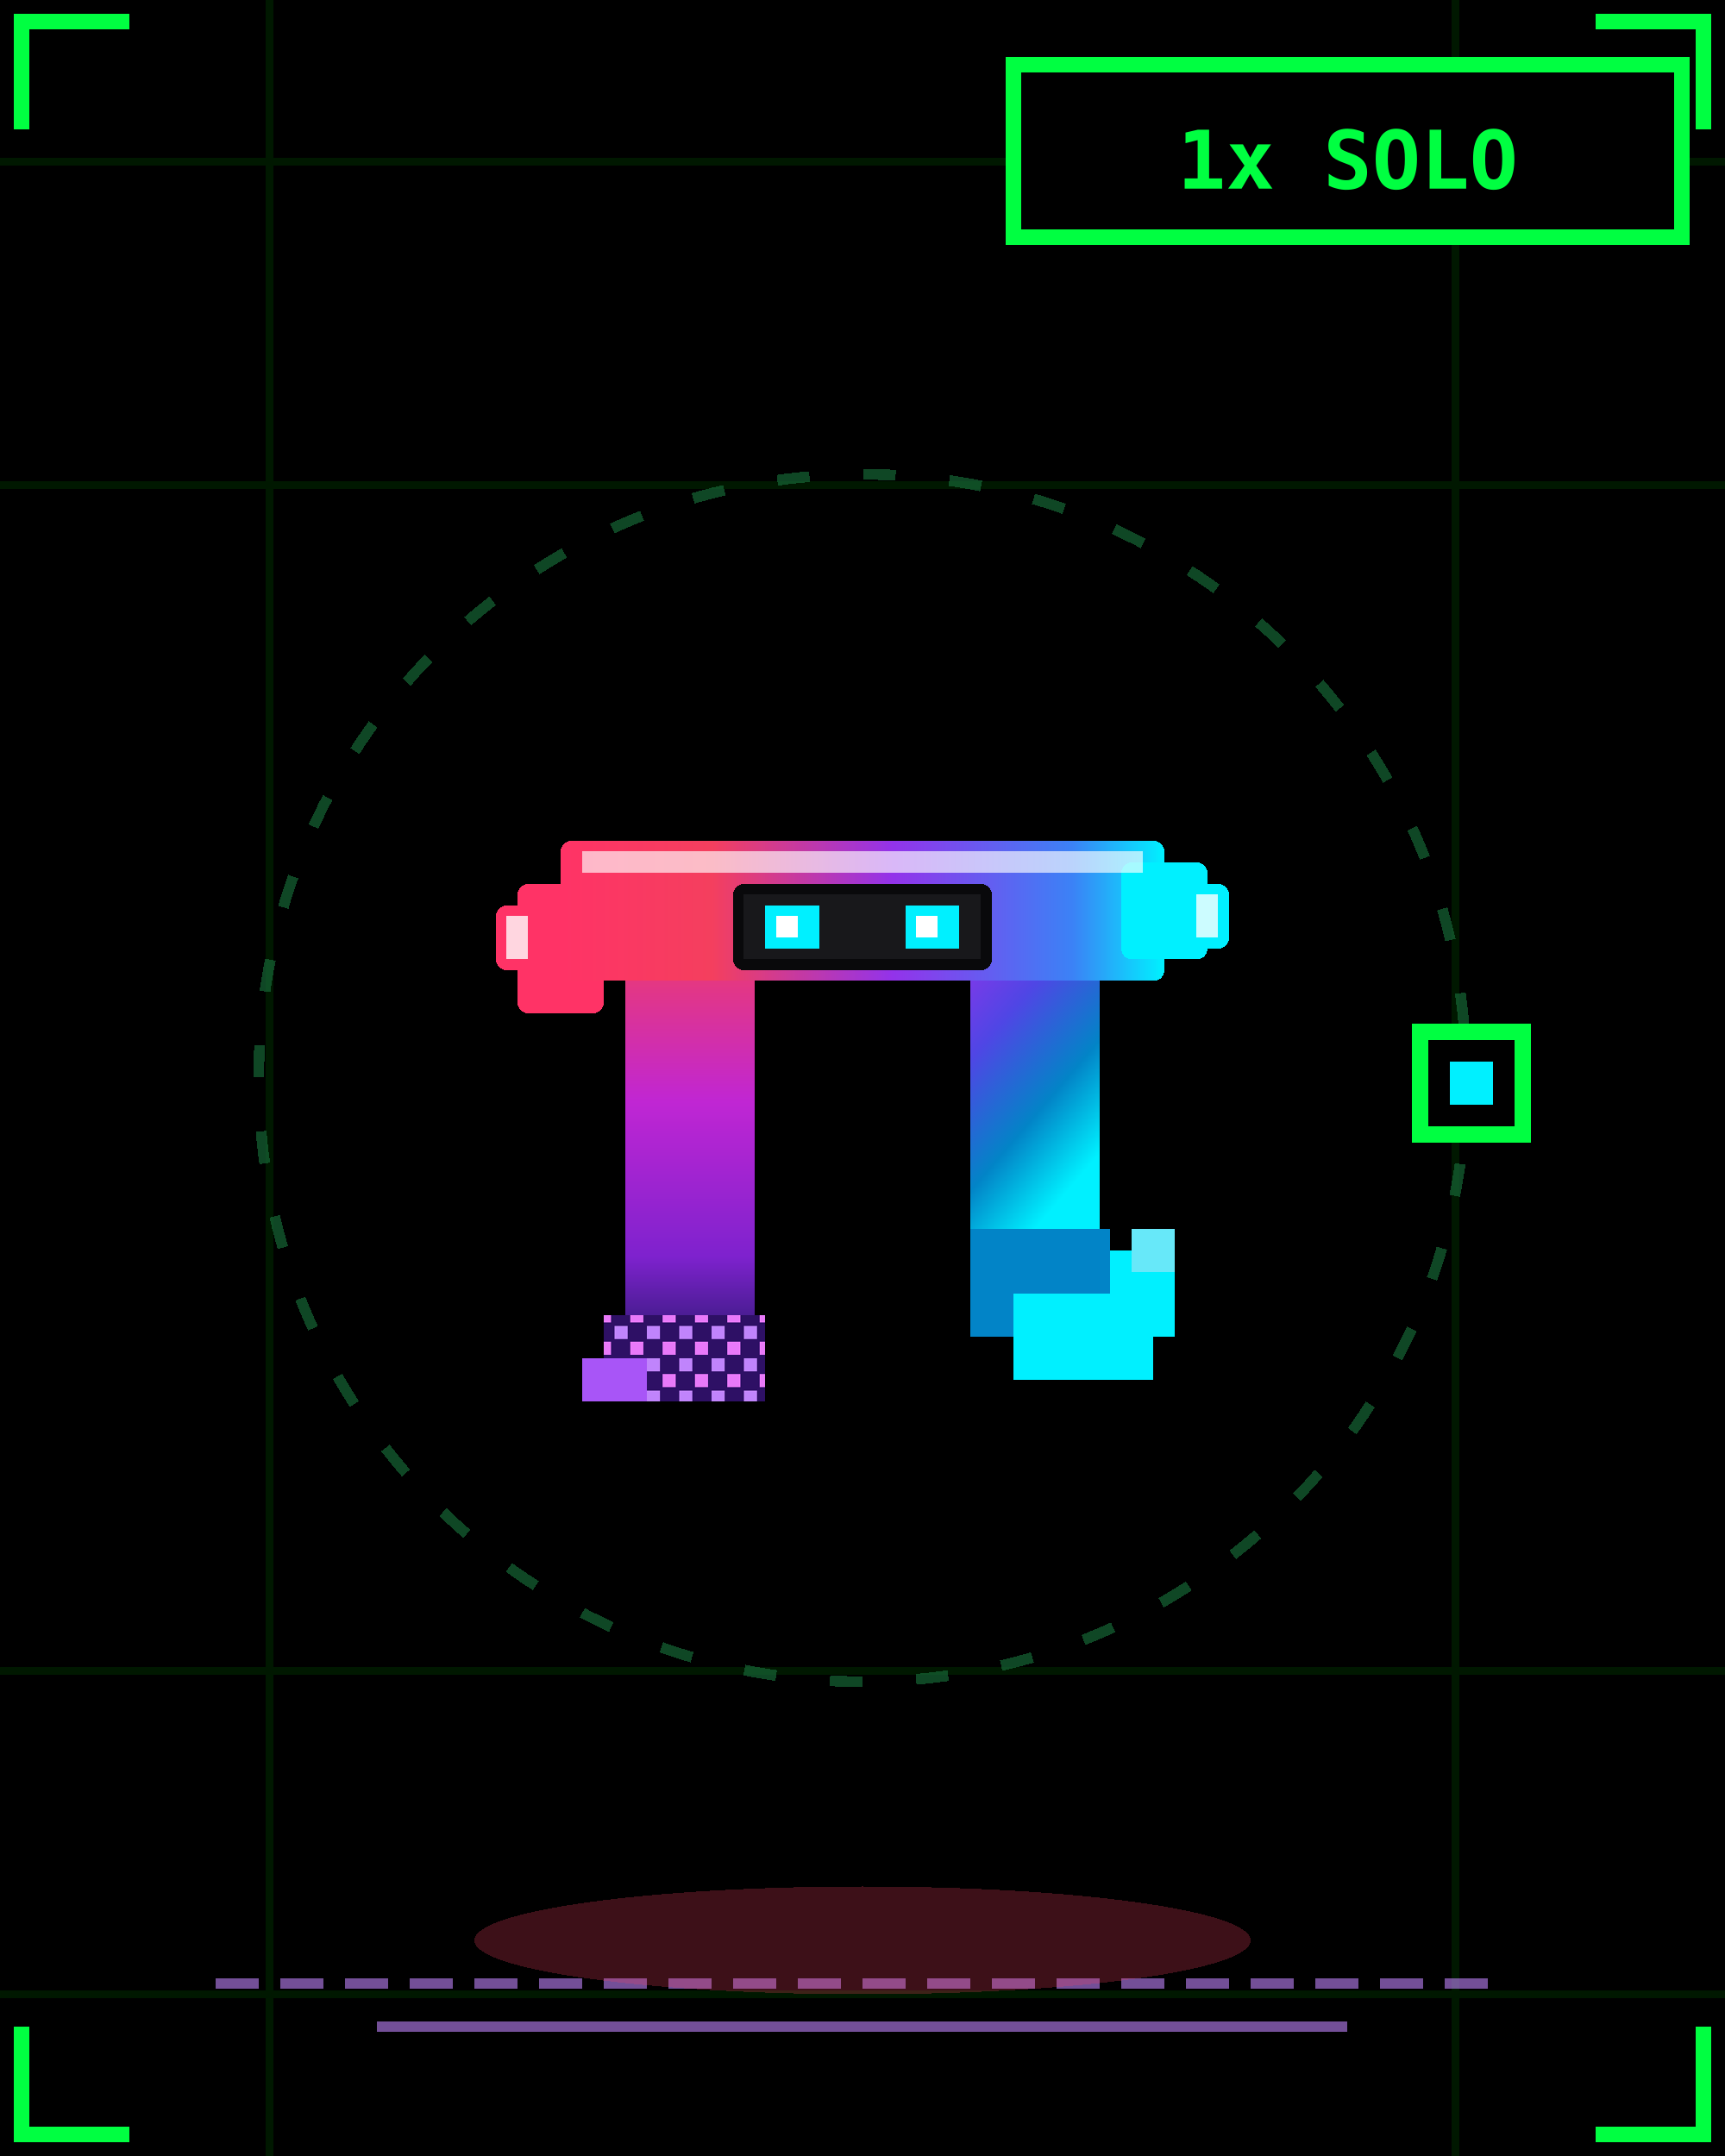
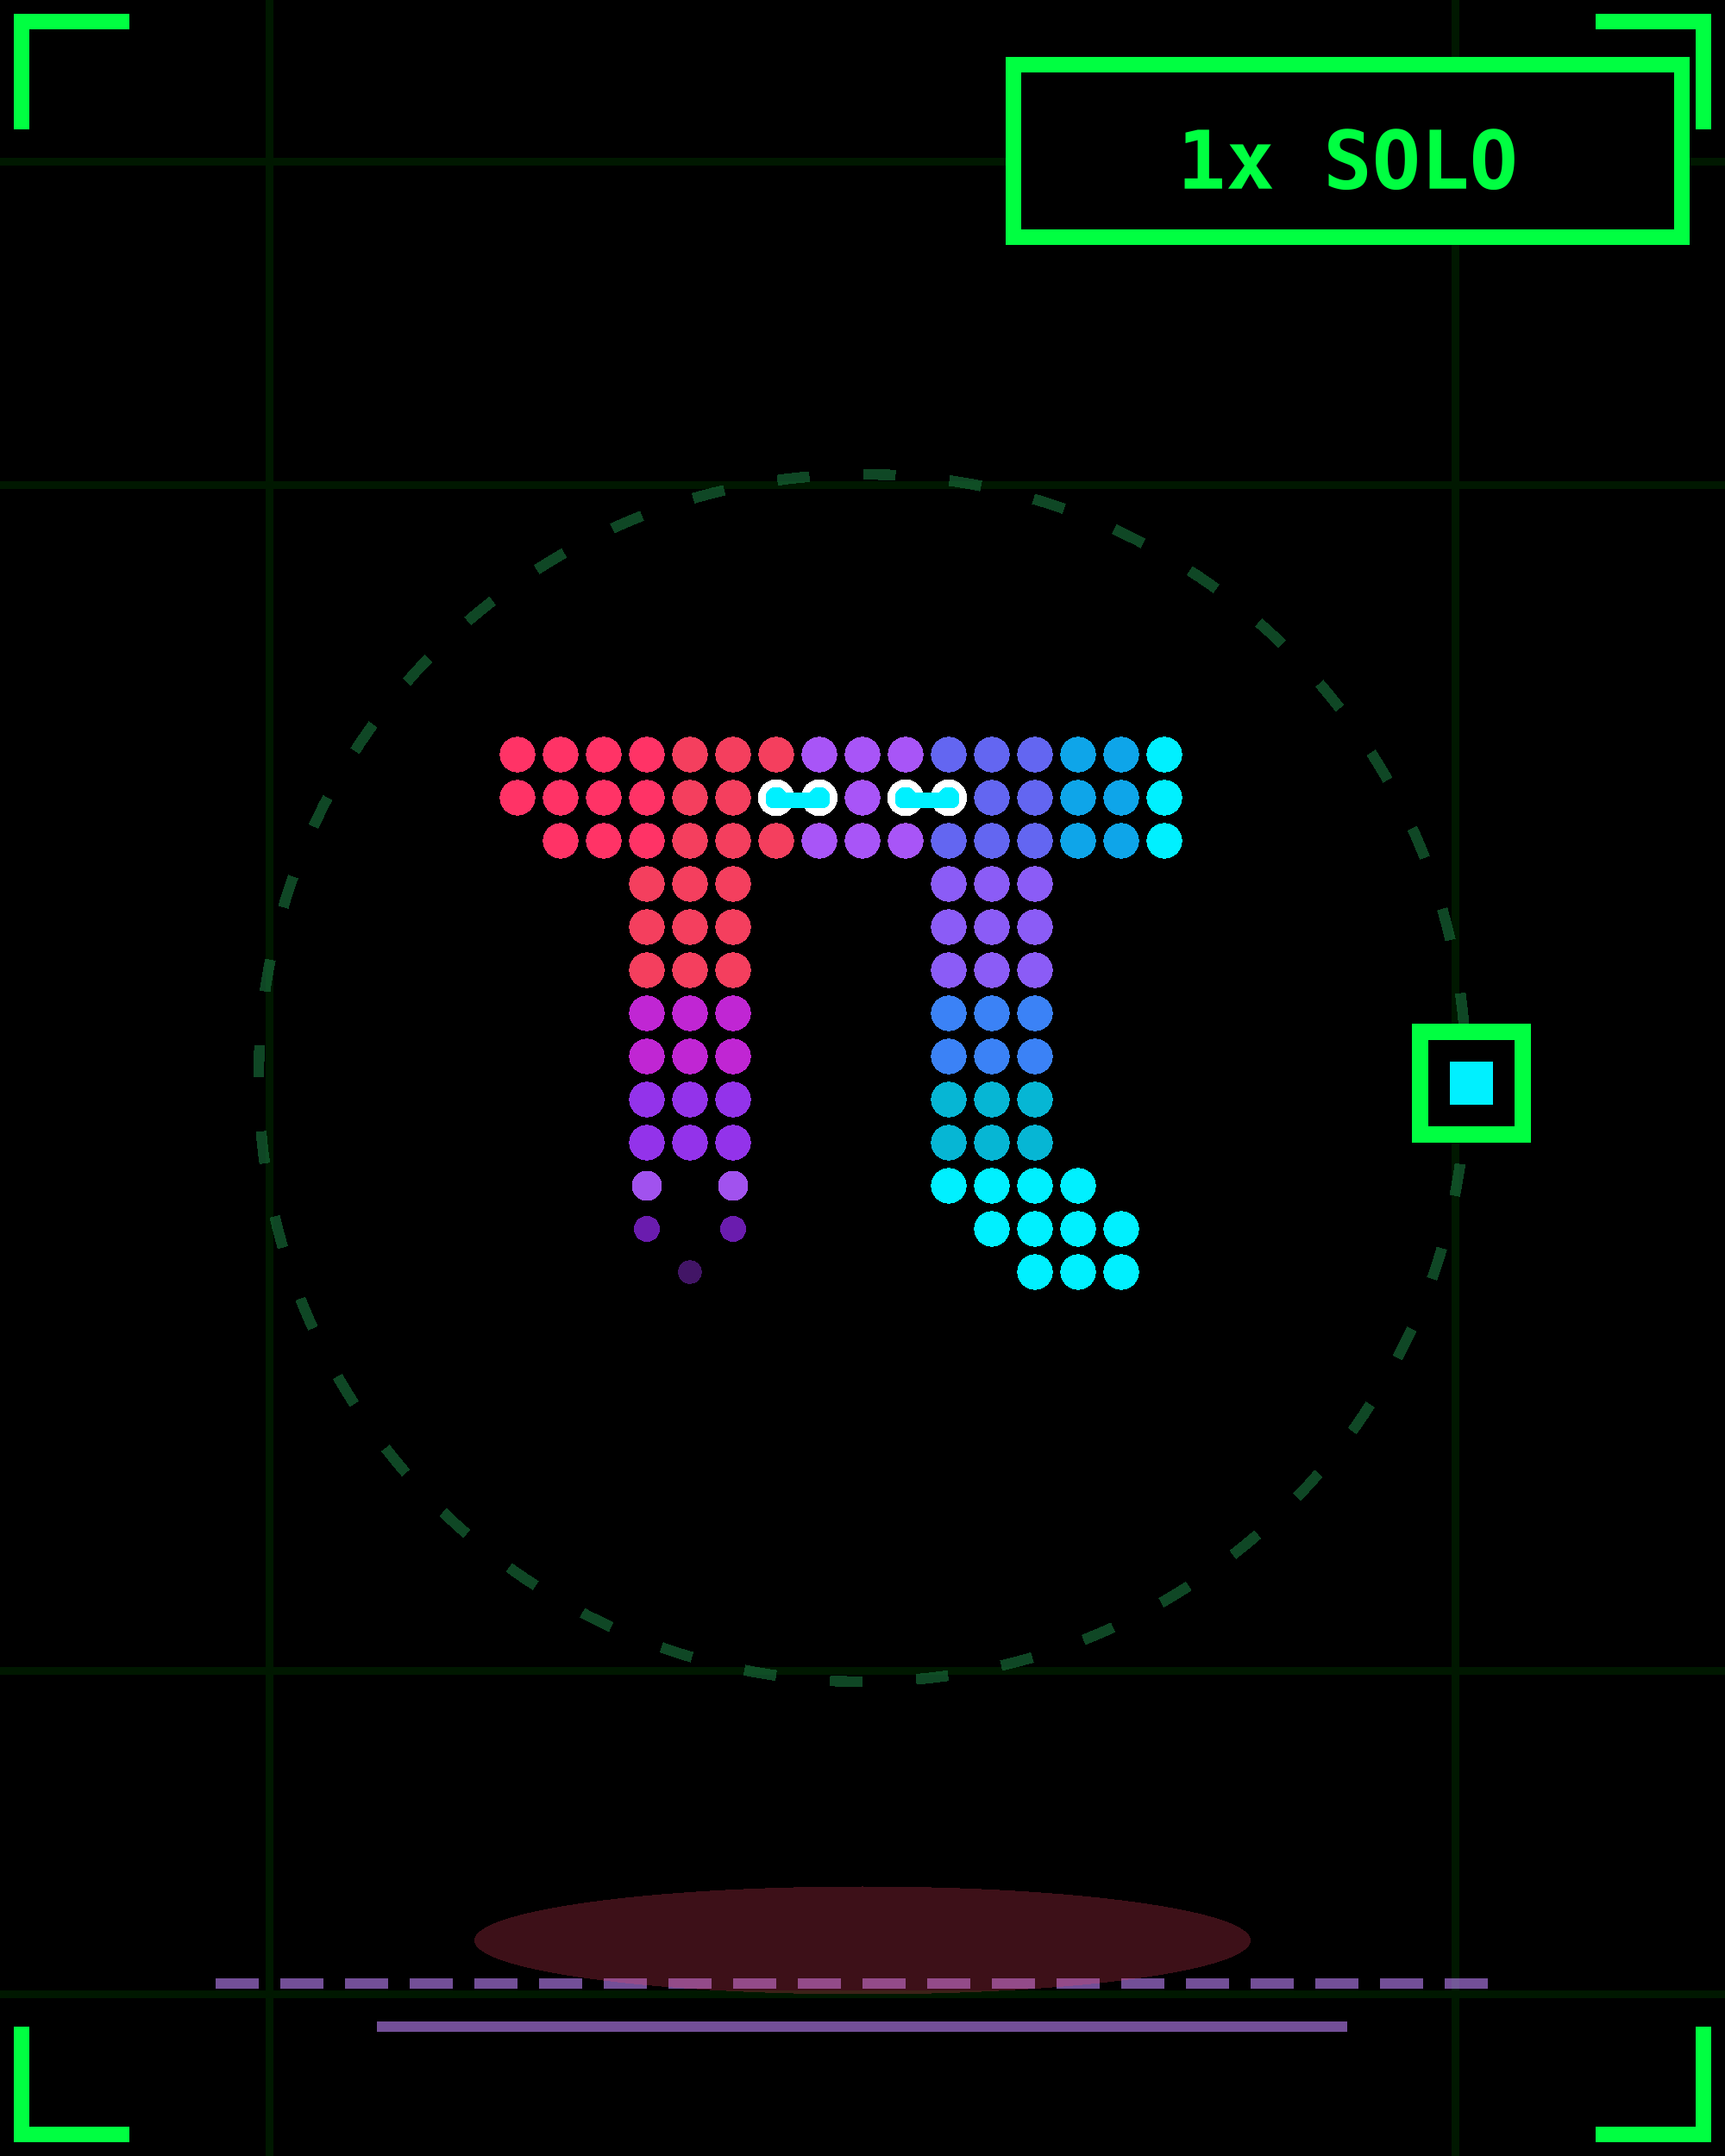
<svg xmlns="http://www.w3.org/2000/svg" viewBox="0 0 160 200" width="100%" height="100%" preserveAspectRatio="none" shape-rendering="crispEdges">
  <defs>
    <linearGradient id="piCrossbarGrad" x1="0%" y1="0%" x2="100%" y2="0%">
      <stop offset="0%" stop-color="#ff3366" />
      <stop offset="25%" stop-color="#f43f5e" />
      <stop offset="55%" stop-color="#9333ea" />
      <stop offset="85%" stop-color="#3b82f6" />
      <stop offset="100%" stop-color="#00f0ff" />
    </linearGradient>
    <linearGradient id="piLeftLegGrad" x1="0%" y1="0%" x2="0%" y2="100%">
      <stop offset="0%" stop-color="#f43f5e" />
      <stop offset="45%" stop-color="#c026d3" />
      <stop offset="85%" stop-color="#7e22ce" />
      <stop offset="100%" stop-color="#4c1d95" />
    </linearGradient>
    <linearGradient id="piRightLegGrad" x1="0%" y1="0%" x2="50%" y2="100%">
      <stop offset="0%" stop-color="#9333ea" />
      <stop offset="35%" stop-color="#4f46e5" />
      <stop offset="70%" stop-color="#0284c7" />
      <stop offset="100%" stop-color="#00f0ff" />
    </linearGradient>
    <pattern id="piHalftone" x="0" y="0" width="3" height="3" patternUnits="userSpaceOnUse">
      <rect width="3" height="3" fill="#2e1065" />
      <rect x="0" y="0" width="1.2" height="1.2" fill="#c084fc" />
      <rect x="1.5" y="1.5" width="1.2" height="1.2" fill="#e879f9" />
    </pattern>
  </defs>
  <style>
    @keyframes soloOrbit { 0% { transform: rotate(0deg); } 100% { transform: rotate(360deg); } }
    @keyframes levitateCenter { 0%, 100% { transform: translateY(0px); } 50% { transform: translateY(-4px); } }
    .ring-solo { animation: soloOrbit 8s steps(8) infinite; transform-origin: 80px 100px; }
    .pip-commander { animation: levitateCenter 1.8s steps(2) infinite; transform-origin: 80px 100px; }
  </style>
  <rect width="160" height="200" fill="#000000" />
  <g stroke="#003b00" stroke-width="0.75" opacity="0.4">
    <line x1="0" y1="15" x2="160" y2="15" />
    <line x1="0" y1="45" x2="160" y2="45" />
    <line x1="0" y1="155" x2="160" y2="155" />
    <line x1="0" y1="185" x2="160" y2="185" />
    <line x1="25" y1="0" x2="25" y2="200" />
    <line x1="135" y1="0" x2="135" y2="200" />
  </g>
  <g stroke="#00ff41" stroke-width="1.5" fill="none">
    <path d="M2,12 L2,2 L12,2" />
    <path d="M158,12 L158,2 L148,2" />
    <path d="M2,188 L2,198 L12,198" />
    <path d="M158,188 L158,198 L148,198" />
  </g>
  <g transform="translate(94, 6)">
    <rect width="62" height="16" fill="#000000" stroke="#00ff41" stroke-width="1.5" />
    <text x="31" y="11.5" font-family="'Fira Code', monospace" font-size="7.5" font-weight="900" fill="#00ff41" text-anchor="middle">1x SOLO</text>
  </g>
  <g opacity="0.6" stroke="#c084fc" stroke-width="1">
    <line x1="20" y1="184" x2="140" y2="184" stroke-dasharray="4,2" />
    <line x1="35" y1="188" x2="125" y2="188" />
  </g>
  <ellipse cx="80" cy="180" rx="36" ry="5" fill="#f43f5e" opacity="0.25" />
  <g class="ring-solo">
    <circle cx="80" cy="100" r="56" fill="none" stroke="#166534" stroke-width="1" stroke-dasharray="3,5" opacity="0.7" />
    <g transform="translate(131, 95)">
      <rect width="11" height="11" fill="#00ff41" />
      <rect x="1.5" y="1.5" width="8" height="8" fill="#000" />
      <rect x="3.5" y="3.5" width="4" height="4" fill="#00f0ff" />
    </g>
  </g>
  <g class="pip-commander">
-     <rect x="58" y="86" width="12" height="36" fill="url(#piLeftLegGrad)" />
-     <rect x="56" y="122" width="15" height="8" fill="url(#piHalftone)" />
-     <rect x="54" y="126" width="6" height="4" fill="#a855f7" />
-     <rect x="90" y="86" width="12" height="28" fill="url(#piRightLegGrad)" />
-     <rect x="90" y="114" width="13" height="10" fill="#0284c7" />
-     <rect x="94" y="120" width="13" height="8" fill="#00f0ff" />
-     <rect x="103" y="116" width="6" height="8" fill="#00f0ff" />
-     <rect x="105" y="114" width="4" height="4" fill="#67e8f9" />
-     <rect x="48" y="82" width="8" height="12" fill="#ff3366" rx="1" />
-     <rect x="52" y="78" width="56" height="13" fill="url(#piCrossbarGrad)" rx="1" />
-     <rect x="104" y="80" width="8" height="9" fill="#00f0ff" rx="1" />
-     <rect x="54" y="79" width="52" height="2" fill="#ffffff" opacity="0.65" />
-     <rect x="68" y="82" width="24" height="8" fill="#09090b" rx="1" />
-     <rect x="69" y="83" width="22" height="6" fill="#18181b" />
-     <rect x="71" y="84" width="5" height="4" fill="#00f0ff" />
-     <rect x="72" y="85" width="2" height="2" fill="#ffffff" />
-     <rect x="84" y="84" width="5" height="4" fill="#00f0ff" />
-     <rect x="85" y="85" width="2" height="2" fill="#ffffff" />
-     <rect x="46" y="84" width="4" height="6" fill="#ff3366" rx="1" />
-     <rect x="47" y="85" width="2" height="4" fill="#ffffff" opacity="0.8" />
-     <rect x="110" y="82" width="4" height="6" fill="#00f0ff" rx="1" />
-     <rect x="111" y="83" width="2" height="4" fill="#ffffff" opacity="0.8" />
+     <g class="eye-open">
+       <circle cx="48" cy="70" r="1.65" fill="#ff3366" />
+       <circle cx="48" cy="74" r="1.65" fill="#ff3366" />
+       <circle cx="52" cy="70" r="1.65" fill="#ff3366" />
+       <circle cx="52" cy="74" r="1.65" fill="#ff3366" />
+       <circle cx="52" cy="78" r="1.65" fill="#ff3366" />
+       <circle cx="56" cy="70" r="1.65" fill="#ff3366" />
+       <circle cx="56" cy="74" r="1.65" fill="#ff3366" />
+       <circle cx="56" cy="78" r="1.65" fill="#ff3366" />
+       <circle cx="60" cy="70" r="1.65" fill="#ff3366" />
+       <circle cx="60" cy="74" r="1.65" fill="#ff3366" />
+       <circle cx="60" cy="78" r="1.65" fill="#ff3366" />
+       <circle cx="64" cy="70" r="1.65" fill="#f43f5e" />
+       <circle cx="64" cy="74" r="1.65" fill="#f43f5e" />
+       <circle cx="64" cy="78" r="1.65" fill="#f43f5e" />
+       <circle cx="68" cy="70" r="1.65" fill="#f43f5e" />
+       <circle cx="68" cy="74" r="1.65" fill="#f43f5e" />
+       <circle cx="68" cy="78" r="1.65" fill="#f43f5e" />
+       <circle cx="72" cy="70" r="1.65" fill="#f43f5e" />
+       <circle cx="72" cy="78" r="1.65" fill="#f43f5e" />
+       <circle cx="76" cy="70" r="1.65" fill="#a855f7" />
+       <circle cx="76" cy="78" r="1.65" fill="#a855f7" />
+       <circle cx="80" cy="70" r="1.65" fill="#a855f7" />
+       <circle cx="80" cy="74" r="1.65" fill="#a855f7" />
+       <circle cx="80" cy="78" r="1.65" fill="#a855f7" />
+       <circle cx="84" cy="70" r="1.65" fill="#a855f7" />
+       <circle cx="84" cy="78" r="1.65" fill="#a855f7" />
+       <circle cx="88" cy="70" r="1.65" fill="#6366f1" />
+       <circle cx="88" cy="78" r="1.65" fill="#6366f1" />
+       <circle cx="92" cy="70" r="1.65" fill="#6366f1" />
+       <circle cx="92" cy="74" r="1.65" fill="#6366f1" />
+       <circle cx="92" cy="78" r="1.65" fill="#6366f1" />
+       <circle cx="96" cy="70" r="1.65" fill="#6366f1" />
+       <circle cx="96" cy="74" r="1.65" fill="#6366f1" />
+       <circle cx="96" cy="78" r="1.65" fill="#6366f1" />
+       <circle cx="100" cy="70" r="1.65" fill="#0ea5e9" />
+       <circle cx="100" cy="74" r="1.65" fill="#0ea5e9" />
+       <circle cx="100" cy="78" r="1.65" fill="#0ea5e9" />
+       <circle cx="104" cy="70" r="1.65" fill="#0ea5e9" />
+       <circle cx="104" cy="74" r="1.65" fill="#0ea5e9" />
+       <circle cx="104" cy="78" r="1.65" fill="#0ea5e9" />
+       <circle cx="108" cy="70" r="1.65" fill="#00f0ff" />
+       <circle cx="108" cy="74" r="1.65" fill="#00f0ff" />
+       <circle cx="108" cy="78" r="1.65" fill="#00f0ff" />
+       <circle cx="60" cy="82" r="1.65" fill="#f43f5e" />
+       <circle cx="64" cy="82" r="1.65" fill="#f43f5e" />
+       <circle cx="68" cy="82" r="1.65" fill="#f43f5e" />
+       <circle cx="60" cy="86" r="1.65" fill="#f43f5e" />
+       <circle cx="64" cy="86" r="1.65" fill="#f43f5e" />
+       <circle cx="68" cy="86" r="1.65" fill="#f43f5e" />
+       <circle cx="60" cy="90" r="1.65" fill="#f43f5e" />
+       <circle cx="64" cy="90" r="1.65" fill="#f43f5e" />
+       <circle cx="68" cy="90" r="1.65" fill="#f43f5e" />
+       <circle cx="60" cy="94" r="1.65" fill="#c026d3" />
+       <circle cx="64" cy="94" r="1.65" fill="#c026d3" />
+       <circle cx="68" cy="94" r="1.65" fill="#c026d3" />
+       <circle cx="60" cy="98" r="1.65" fill="#c026d3" />
+       <circle cx="64" cy="98" r="1.65" fill="#c026d3" />
+       <circle cx="68" cy="98" r="1.65" fill="#c026d3" />
+       <circle cx="60" cy="102" r="1.65" fill="#9333ea" />
+       <circle cx="64" cy="102" r="1.65" fill="#9333ea" />
+       <circle cx="68" cy="102" r="1.65" fill="#9333ea" />
+       <circle cx="60" cy="106" r="1.65" fill="#9333ea" />
+       <circle cx="64" cy="106" r="1.65" fill="#9333ea" />
+       <circle cx="68" cy="106" r="1.65" fill="#9333ea" />
+       <circle cx="60" cy="110" r="1.4" fill="#a855f7" opacity="0.8" />
+       <circle cx="68" cy="110" r="1.4" fill="#a855f7" opacity="0.8" />
+       <circle cx="60" cy="114" r="1.2" fill="#7e22ce" opacity="0.6" />
+       <circle cx="68" cy="114" r="1.2" fill="#7e22ce" opacity="0.6" />
+       <circle cx="64" cy="118" r="1.1" fill="#581c87" opacity="0.5" />
+       <circle cx="88" cy="82" r="1.65" fill="#8b5cf6" />
+       <circle cx="92" cy="82" r="1.65" fill="#8b5cf6" />
+       <circle cx="96" cy="82" r="1.65" fill="#8b5cf6" />
+       <circle cx="88" cy="86" r="1.65" fill="#8b5cf6" />
+       <circle cx="92" cy="86" r="1.65" fill="#8b5cf6" />
+       <circle cx="96" cy="86" r="1.65" fill="#8b5cf6" />
+       <circle cx="88" cy="90" r="1.65" fill="#8b5cf6" />
+       <circle cx="92" cy="90" r="1.65" fill="#8b5cf6" />
+       <circle cx="96" cy="90" r="1.65" fill="#8b5cf6" />
+       <circle cx="88" cy="94" r="1.65" fill="#3b82f6" />
+       <circle cx="92" cy="94" r="1.65" fill="#3b82f6" />
+       <circle cx="96" cy="94" r="1.65" fill="#3b82f6" />
+       <circle cx="88" cy="98" r="1.65" fill="#3b82f6" />
+       <circle cx="92" cy="98" r="1.65" fill="#3b82f6" />
+       <circle cx="96" cy="98" r="1.65" fill="#3b82f6" />
+       <circle cx="88" cy="102" r="1.65" fill="#06b6d4" />
+       <circle cx="92" cy="102" r="1.65" fill="#06b6d4" />
+       <circle cx="96" cy="102" r="1.65" fill="#06b6d4" />
+       <circle cx="88" cy="106" r="1.65" fill="#06b6d4" />
+       <circle cx="92" cy="106" r="1.65" fill="#06b6d4" />
+       <circle cx="96" cy="106" r="1.65" fill="#06b6d4" />
+       <circle cx="88" cy="110" r="1.65" fill="#00f0ff" />
+       <circle cx="92" cy="110" r="1.65" fill="#00f0ff" />
+       <circle cx="96" cy="110" r="1.65" fill="#00f0ff" />
+       <circle cx="100" cy="110" r="1.65" fill="#00f0ff" />
+       <circle cx="92" cy="114" r="1.65" fill="#00f0ff" />
+       <circle cx="96" cy="114" r="1.65" fill="#00f0ff" />
+       <circle cx="100" cy="114" r="1.65" fill="#00f0ff" />
+       <circle cx="104" cy="114" r="1.65" fill="#00f0ff" />
+       <circle cx="96" cy="118" r="1.65" fill="#00f0ff" />
+       <circle cx="100" cy="118" r="1.65" fill="#00f0ff" />
+       <circle cx="104" cy="118" r="1.65" fill="#00f0ff" />
+       <circle cx="72" cy="74" r="1.7" fill="#ffffff" />
+       <circle cx="72" cy="74" r="1" fill="#00f0ff" />
+       <circle cx="76" cy="74" r="1.7" fill="#ffffff" />
+       <circle cx="76" cy="74" r="1" fill="#00f0ff" />
+       <circle cx="84" cy="74" r="1.7" fill="#ffffff" />
+       <circle cx="84" cy="74" r="1" fill="#00f0ff" />
+       <circle cx="88" cy="74" r="1.7" fill="#ffffff" />
+       <circle cx="88" cy="74" r="1" fill="#00f0ff" />
+     </g>
+     <g class="eye-closed">
+       <circle cx="48" cy="70" r="1.65" fill="#ff3366" />
+       <circle cx="48" cy="74" r="1.65" fill="#ff3366" />
+       <circle cx="52" cy="70" r="1.65" fill="#ff3366" />
+       <circle cx="52" cy="74" r="1.65" fill="#ff3366" />
+       <circle cx="52" cy="78" r="1.65" fill="#ff3366" />
+       <circle cx="56" cy="70" r="1.65" fill="#ff3366" />
+       <circle cx="56" cy="74" r="1.65" fill="#ff3366" />
+       <circle cx="56" cy="78" r="1.65" fill="#ff3366" />
+       <circle cx="60" cy="70" r="1.65" fill="#ff3366" />
+       <circle cx="60" cy="74" r="1.65" fill="#ff3366" />
+       <circle cx="60" cy="78" r="1.65" fill="#ff3366" />
+       <circle cx="64" cy="70" r="1.65" fill="#f43f5e" />
+       <circle cx="64" cy="74" r="1.65" fill="#f43f5e" />
+       <circle cx="64" cy="78" r="1.65" fill="#f43f5e" />
+       <circle cx="68" cy="70" r="1.65" fill="#f43f5e" />
+       <circle cx="68" cy="74" r="1.65" fill="#f43f5e" />
+       <circle cx="68" cy="78" r="1.65" fill="#f43f5e" />
+       <circle cx="72" cy="70" r="1.65" fill="#f43f5e" />
+       <circle cx="72" cy="78" r="1.65" fill="#f43f5e" />
+       <circle cx="76" cy="70" r="1.65" fill="#a855f7" />
+       <circle cx="76" cy="78" r="1.65" fill="#a855f7" />
+       <circle cx="80" cy="70" r="1.65" fill="#a855f7" />
+       <circle cx="80" cy="74" r="1.65" fill="#a855f7" />
+       <circle cx="80" cy="78" r="1.65" fill="#a855f7" />
+       <circle cx="84" cy="70" r="1.65" fill="#a855f7" />
+       <circle cx="84" cy="78" r="1.65" fill="#a855f7" />
+       <circle cx="88" cy="70" r="1.65" fill="#6366f1" />
+       <circle cx="88" cy="78" r="1.65" fill="#6366f1" />
+       <circle cx="92" cy="70" r="1.65" fill="#6366f1" />
+       <circle cx="92" cy="74" r="1.65" fill="#6366f1" />
+       <circle cx="92" cy="78" r="1.65" fill="#6366f1" />
+       <circle cx="96" cy="70" r="1.65" fill="#6366f1" />
+       <circle cx="96" cy="74" r="1.65" fill="#6366f1" />
+       <circle cx="96" cy="78" r="1.65" fill="#6366f1" />
+       <circle cx="100" cy="70" r="1.65" fill="#0ea5e9" />
+       <circle cx="100" cy="74" r="1.65" fill="#0ea5e9" />
+       <circle cx="100" cy="78" r="1.65" fill="#0ea5e9" />
+       <circle cx="104" cy="70" r="1.65" fill="#0ea5e9" />
+       <circle cx="104" cy="74" r="1.65" fill="#0ea5e9" />
+       <circle cx="104" cy="78" r="1.65" fill="#0ea5e9" />
+       <circle cx="108" cy="70" r="1.65" fill="#00f0ff" />
+       <circle cx="108" cy="74" r="1.65" fill="#00f0ff" />
+       <circle cx="108" cy="78" r="1.65" fill="#00f0ff" />
+       <circle cx="60" cy="82" r="1.65" fill="#f43f5e" />
+       <circle cx="64" cy="82" r="1.65" fill="#f43f5e" />
+       <circle cx="68" cy="82" r="1.65" fill="#f43f5e" />
+       <circle cx="60" cy="86" r="1.65" fill="#f43f5e" />
+       <circle cx="64" cy="86" r="1.65" fill="#f43f5e" />
+       <circle cx="68" cy="86" r="1.65" fill="#f43f5e" />
+       <circle cx="60" cy="90" r="1.65" fill="#f43f5e" />
+       <circle cx="64" cy="90" r="1.65" fill="#f43f5e" />
+       <circle cx="68" cy="90" r="1.65" fill="#f43f5e" />
+       <circle cx="60" cy="94" r="1.65" fill="#c026d3" />
+       <circle cx="64" cy="94" r="1.65" fill="#c026d3" />
+       <circle cx="68" cy="94" r="1.65" fill="#c026d3" />
+       <circle cx="60" cy="98" r="1.65" fill="#c026d3" />
+       <circle cx="64" cy="98" r="1.65" fill="#c026d3" />
+       <circle cx="68" cy="98" r="1.65" fill="#c026d3" />
+       <circle cx="60" cy="102" r="1.65" fill="#9333ea" />
+       <circle cx="64" cy="102" r="1.65" fill="#9333ea" />
+       <circle cx="68" cy="102" r="1.65" fill="#9333ea" />
+       <circle cx="60" cy="106" r="1.65" fill="#9333ea" />
+       <circle cx="64" cy="106" r="1.65" fill="#9333ea" />
+       <circle cx="68" cy="106" r="1.65" fill="#9333ea" />
+       <circle cx="60" cy="110" r="1.4" fill="#a855f7" opacity="0.8" />
+       <circle cx="68" cy="110" r="1.4" fill="#a855f7" opacity="0.8" />
+       <circle cx="60" cy="114" r="1.2" fill="#7e22ce" opacity="0.6" />
+       <circle cx="68" cy="114" r="1.2" fill="#7e22ce" opacity="0.6" />
+       <circle cx="64" cy="118" r="1.1" fill="#581c87" opacity="0.5" />
+       <circle cx="88" cy="82" r="1.65" fill="#8b5cf6" />
+       <circle cx="92" cy="82" r="1.65" fill="#8b5cf6" />
+       <circle cx="96" cy="82" r="1.65" fill="#8b5cf6" />
+       <circle cx="88" cy="86" r="1.65" fill="#8b5cf6" />
+       <circle cx="92" cy="86" r="1.65" fill="#8b5cf6" />
+       <circle cx="96" cy="86" r="1.65" fill="#8b5cf6" />
+       <circle cx="88" cy="90" r="1.65" fill="#8b5cf6" />
+       <circle cx="92" cy="90" r="1.65" fill="#8b5cf6" />
+       <circle cx="96" cy="90" r="1.65" fill="#8b5cf6" />
+       <circle cx="88" cy="94" r="1.65" fill="#3b82f6" />
+       <circle cx="92" cy="94" r="1.65" fill="#3b82f6" />
+       <circle cx="96" cy="94" r="1.65" fill="#3b82f6" />
+       <circle cx="88" cy="98" r="1.65" fill="#3b82f6" />
+       <circle cx="92" cy="98" r="1.65" fill="#3b82f6" />
+       <circle cx="96" cy="98" r="1.65" fill="#3b82f6" />
+       <circle cx="88" cy="102" r="1.65" fill="#06b6d4" />
+       <circle cx="92" cy="102" r="1.65" fill="#06b6d4" />
+       <circle cx="96" cy="102" r="1.65" fill="#06b6d4" />
+       <circle cx="88" cy="106" r="1.65" fill="#06b6d4" />
+       <circle cx="92" cy="106" r="1.65" fill="#06b6d4" />
+       <circle cx="96" cy="106" r="1.65" fill="#06b6d4" />
+       <circle cx="88" cy="110" r="1.65" fill="#00f0ff" />
+       <circle cx="92" cy="110" r="1.65" fill="#00f0ff" />
+       <circle cx="96" cy="110" r="1.65" fill="#00f0ff" />
+       <circle cx="100" cy="110" r="1.65" fill="#00f0ff" />
+       <circle cx="92" cy="114" r="1.65" fill="#00f0ff" />
+       <circle cx="96" cy="114" r="1.65" fill="#00f0ff" />
+       <circle cx="100" cy="114" r="1.65" fill="#00f0ff" />
+       <circle cx="104" cy="114" r="1.65" fill="#00f0ff" />
+       <circle cx="96" cy="118" r="1.65" fill="#00f0ff" />
+       <circle cx="100" cy="118" r="1.65" fill="#00f0ff" />
+       <circle cx="104" cy="118" r="1.65" fill="#00f0ff" />
+       <rect x="71" y="73.5" width="6" height="1.5" fill="#00f0ff" rx="0.75" />
+       <rect x="83" y="73.5" width="6" height="1.5" fill="#00f0ff" rx="0.75" />
+     </g>
  </g>
</svg>
